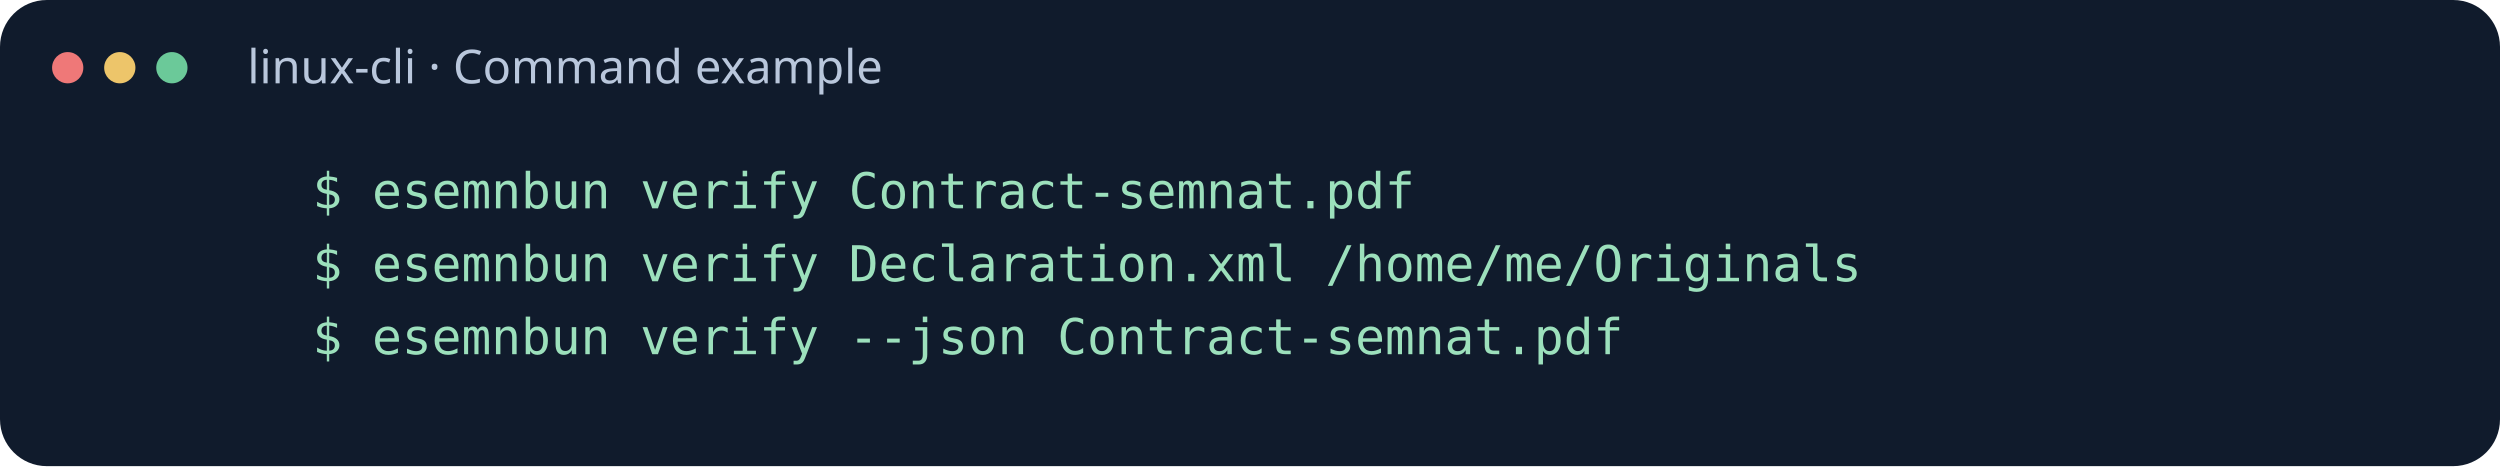
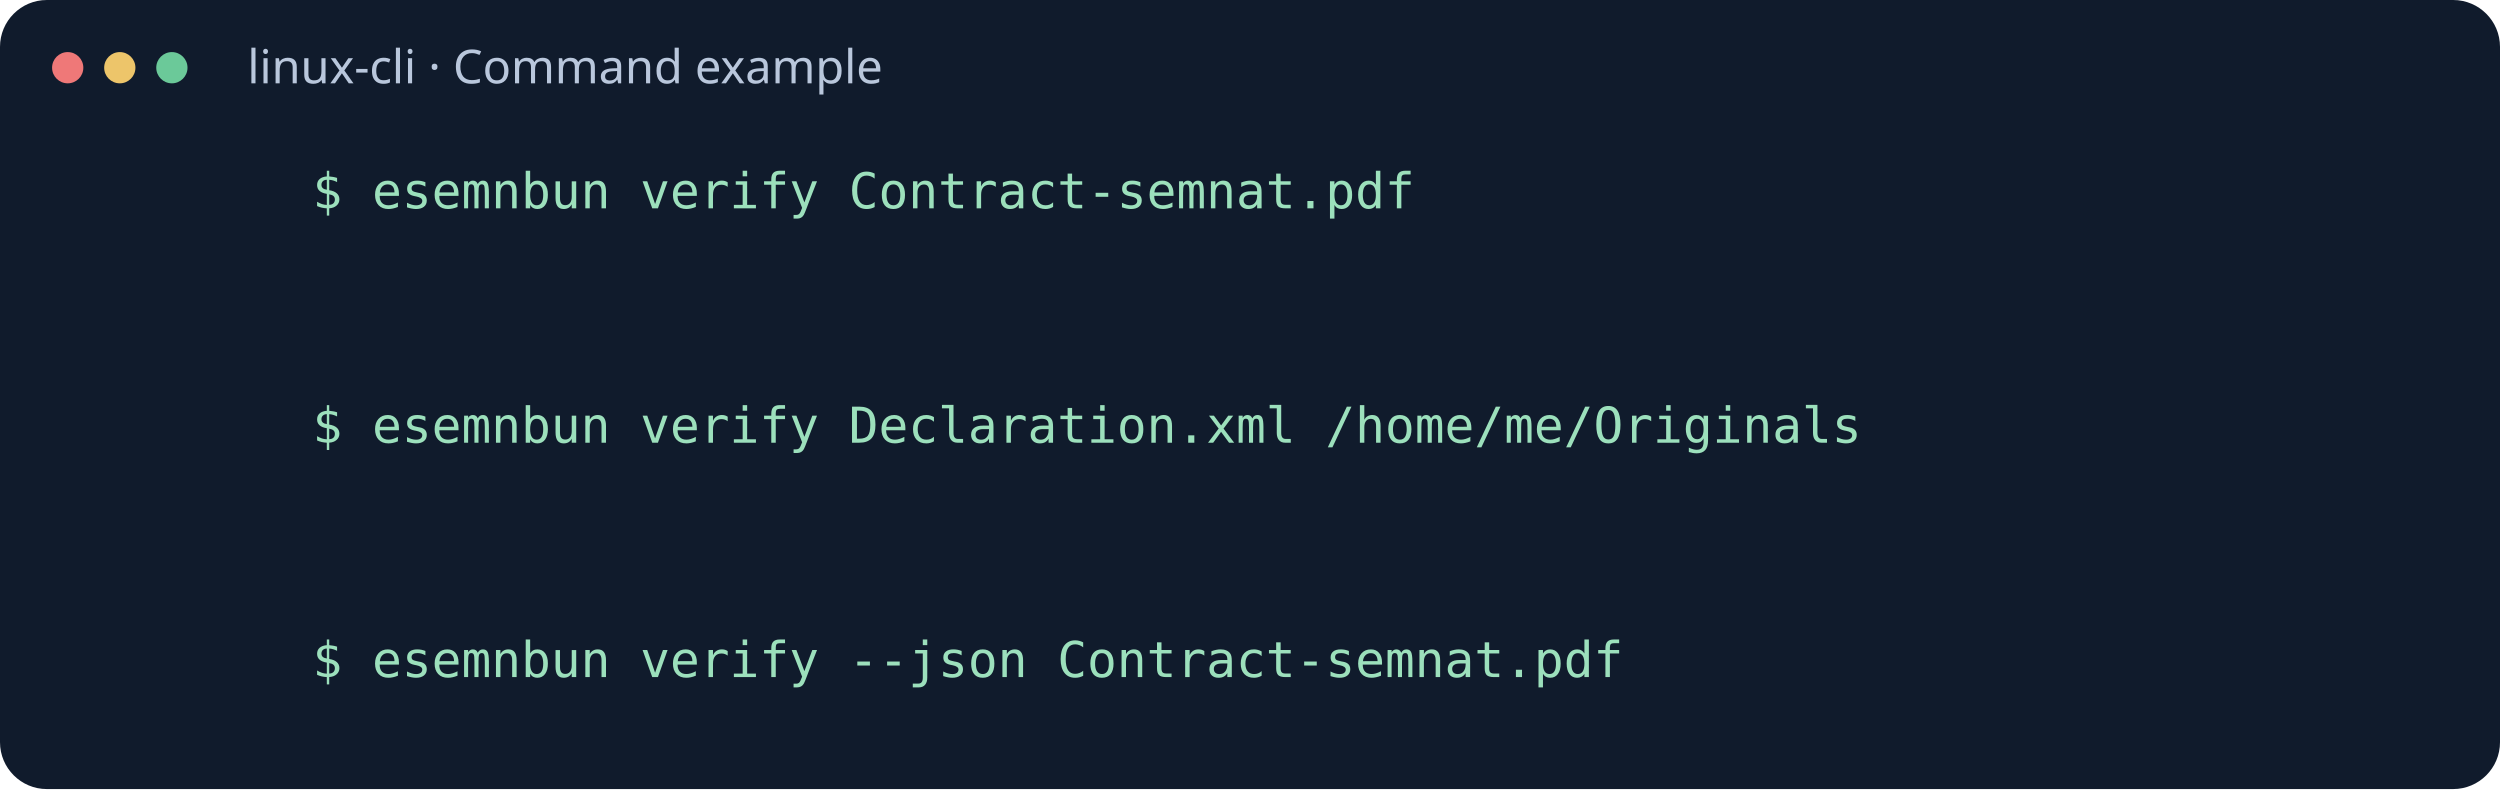
- <svg xmlns="http://www.w3.org/2000/svg" width="960" height="179" viewBox="0 0 960 179">
-   <rect width="960" height="179" rx="18" fill="#101b2c" />
+ <svg xmlns="http://www.w3.org/2000/svg" width="960" height="303" viewBox="0 0 960 303">
+   <rect width="960" height="303" rx="18" fill="#101b2c" />
  <circle cx="26" cy="26" r="6" fill="#ef7878" />
  <circle cx="46" cy="26" r="6" fill="#edc56a" />
  <circle cx="66" cy="26" r="6" fill="#6bc999" />
  <text x="95" y="32" font-family="sans-serif" font-size="18" fill="#b9c7dc">linux-cli · Command example</text>
  <text x="120" y="80" xml:space="preserve" font-family="DejaVu Sans Mono,Menlo,Consolas,monospace" font-size="19" fill="#9ce0bc">$ esemnbun verify Contract-semnat.pdf</text>
-   <text x="120" y="108" xml:space="preserve" font-family="DejaVu Sans Mono,Menlo,Consolas,monospace" font-size="19" fill="#9ce0bc">$ esemnbun verify Declaration.xml /home/me/Originals</text>
-   <text x="120" y="136" xml:space="preserve" font-family="DejaVu Sans Mono,Menlo,Consolas,monospace" font-size="19" fill="#9ce0bc">$ esemnbun verify --json Contract-semnat.pdf</text>
+   <text x="120" y="170" xml:space="preserve" font-family="DejaVu Sans Mono,Menlo,Consolas,monospace" font-size="19" fill="#9ce0bc">$ esemnbun verify Declaration.xml /home/me/Originals</text>
+   <text x="120" y="260" xml:space="preserve" font-family="DejaVu Sans Mono,Menlo,Consolas,monospace" font-size="19" fill="#9ce0bc">$ esemnbun verify --json Contract-semnat.pdf</text>
</svg>
